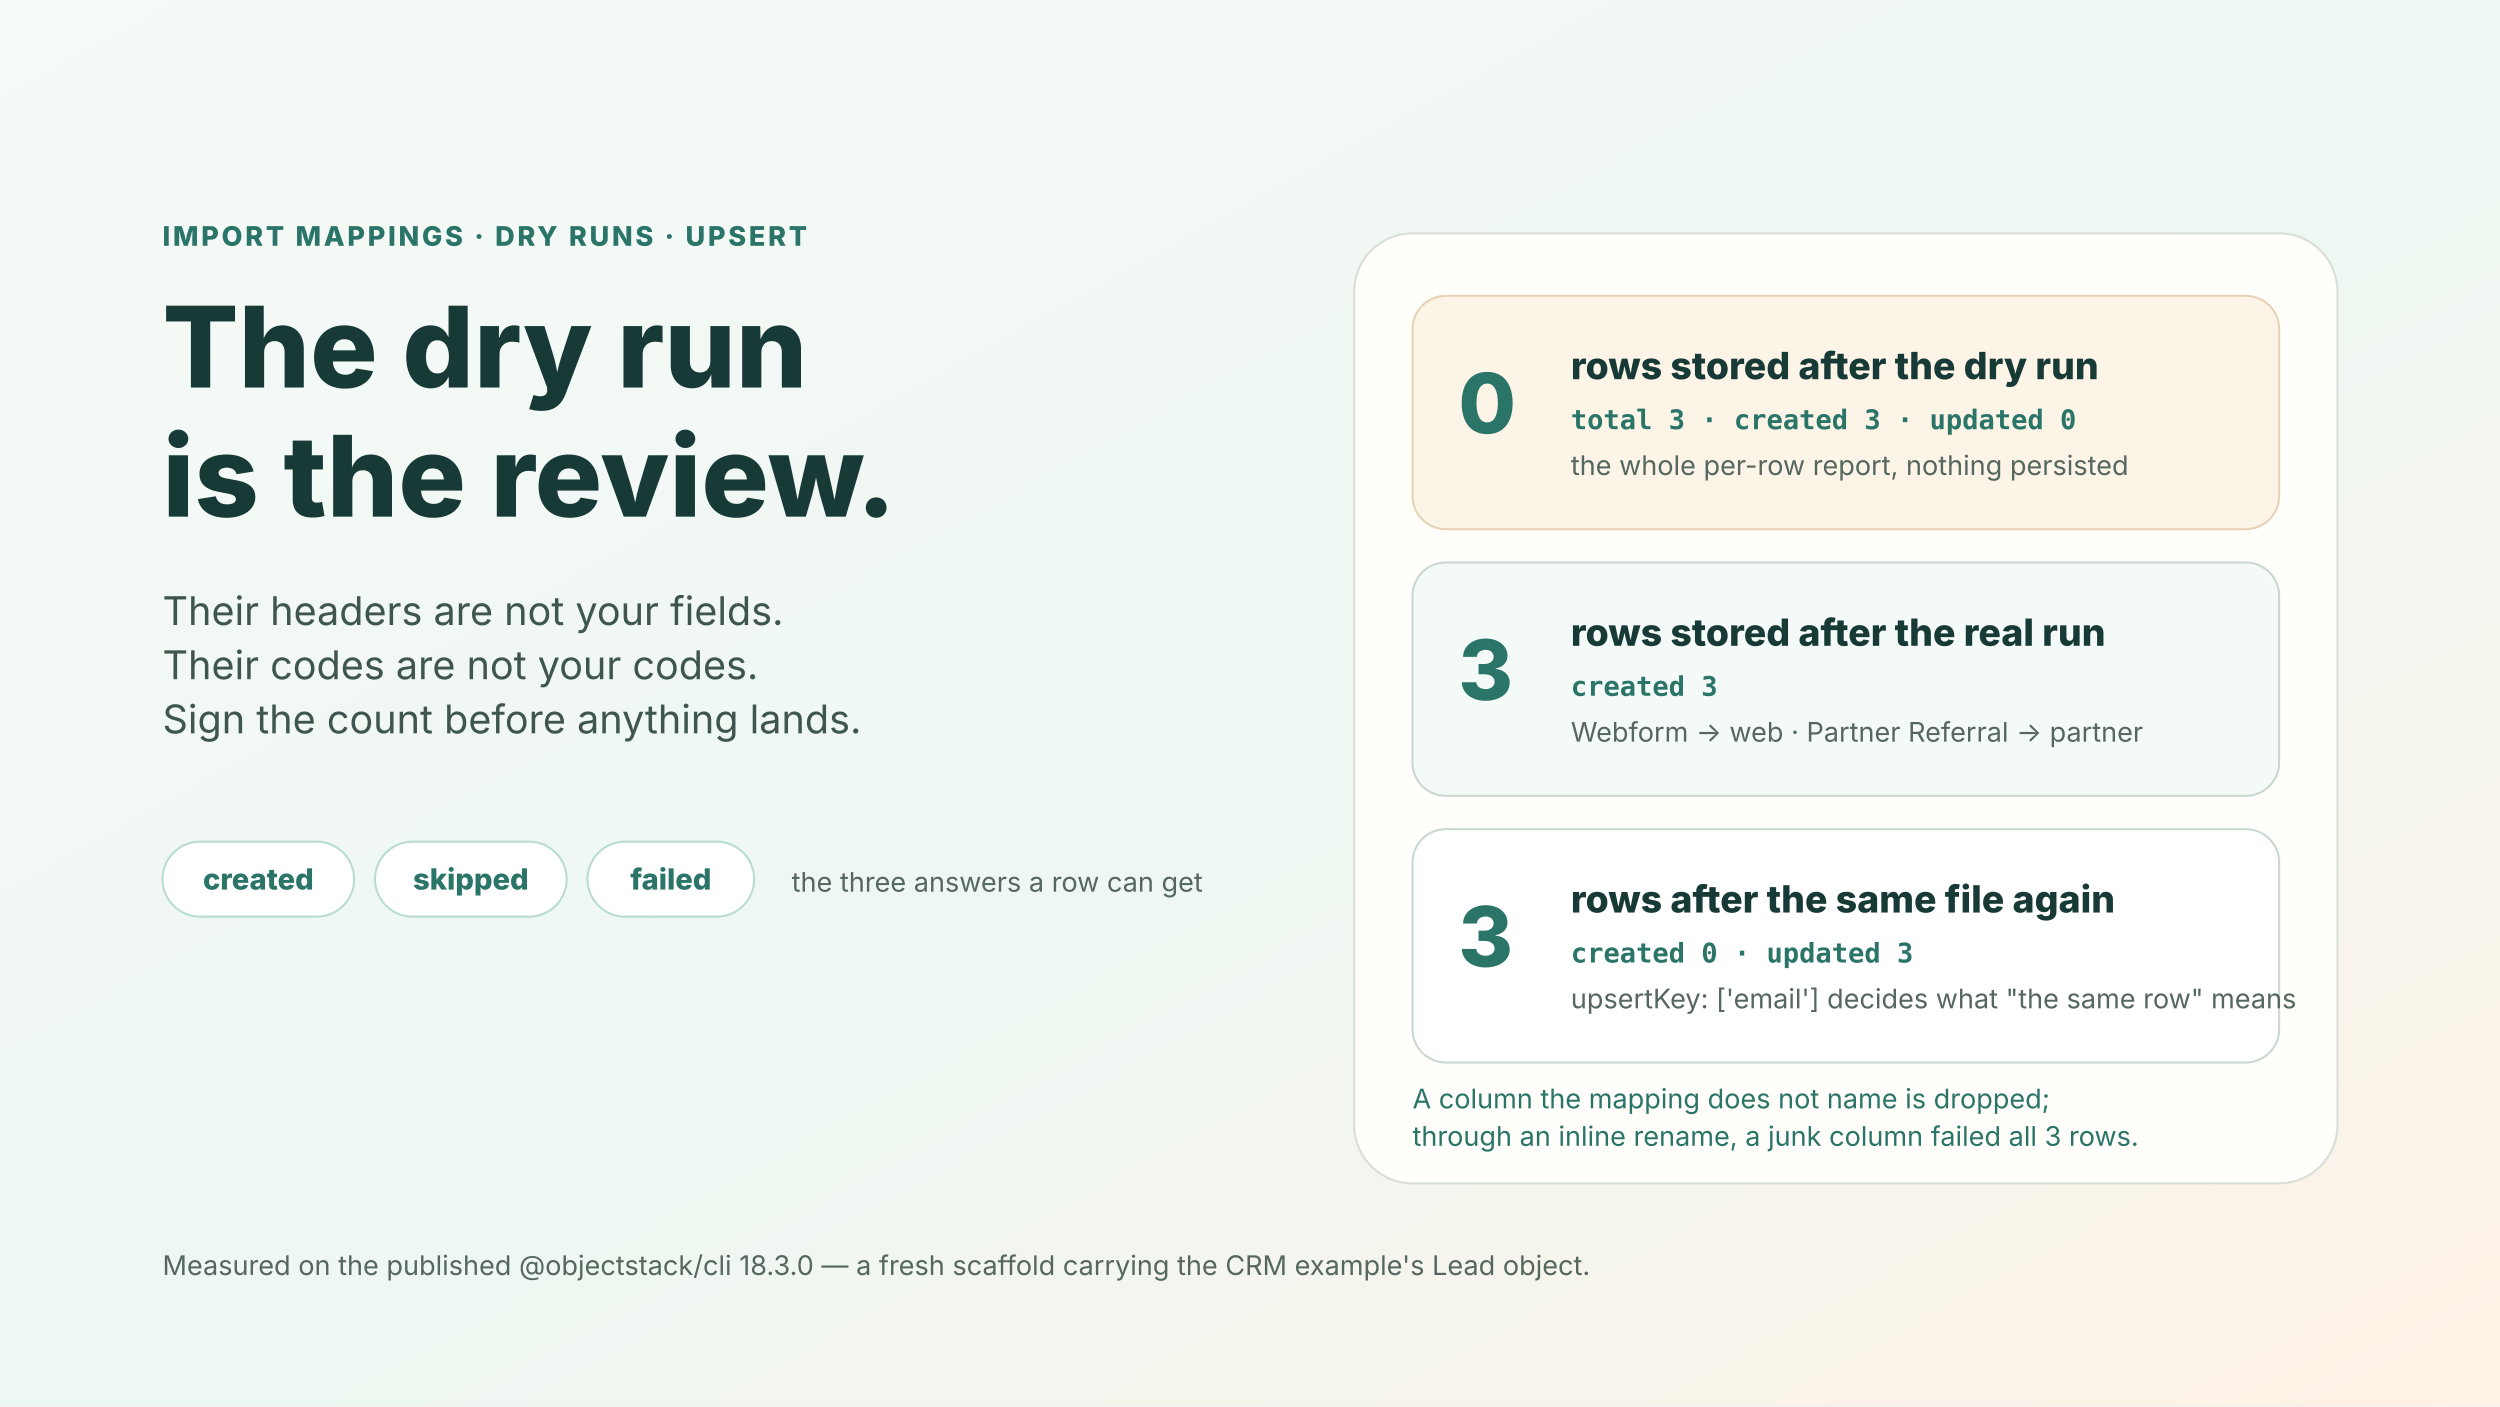
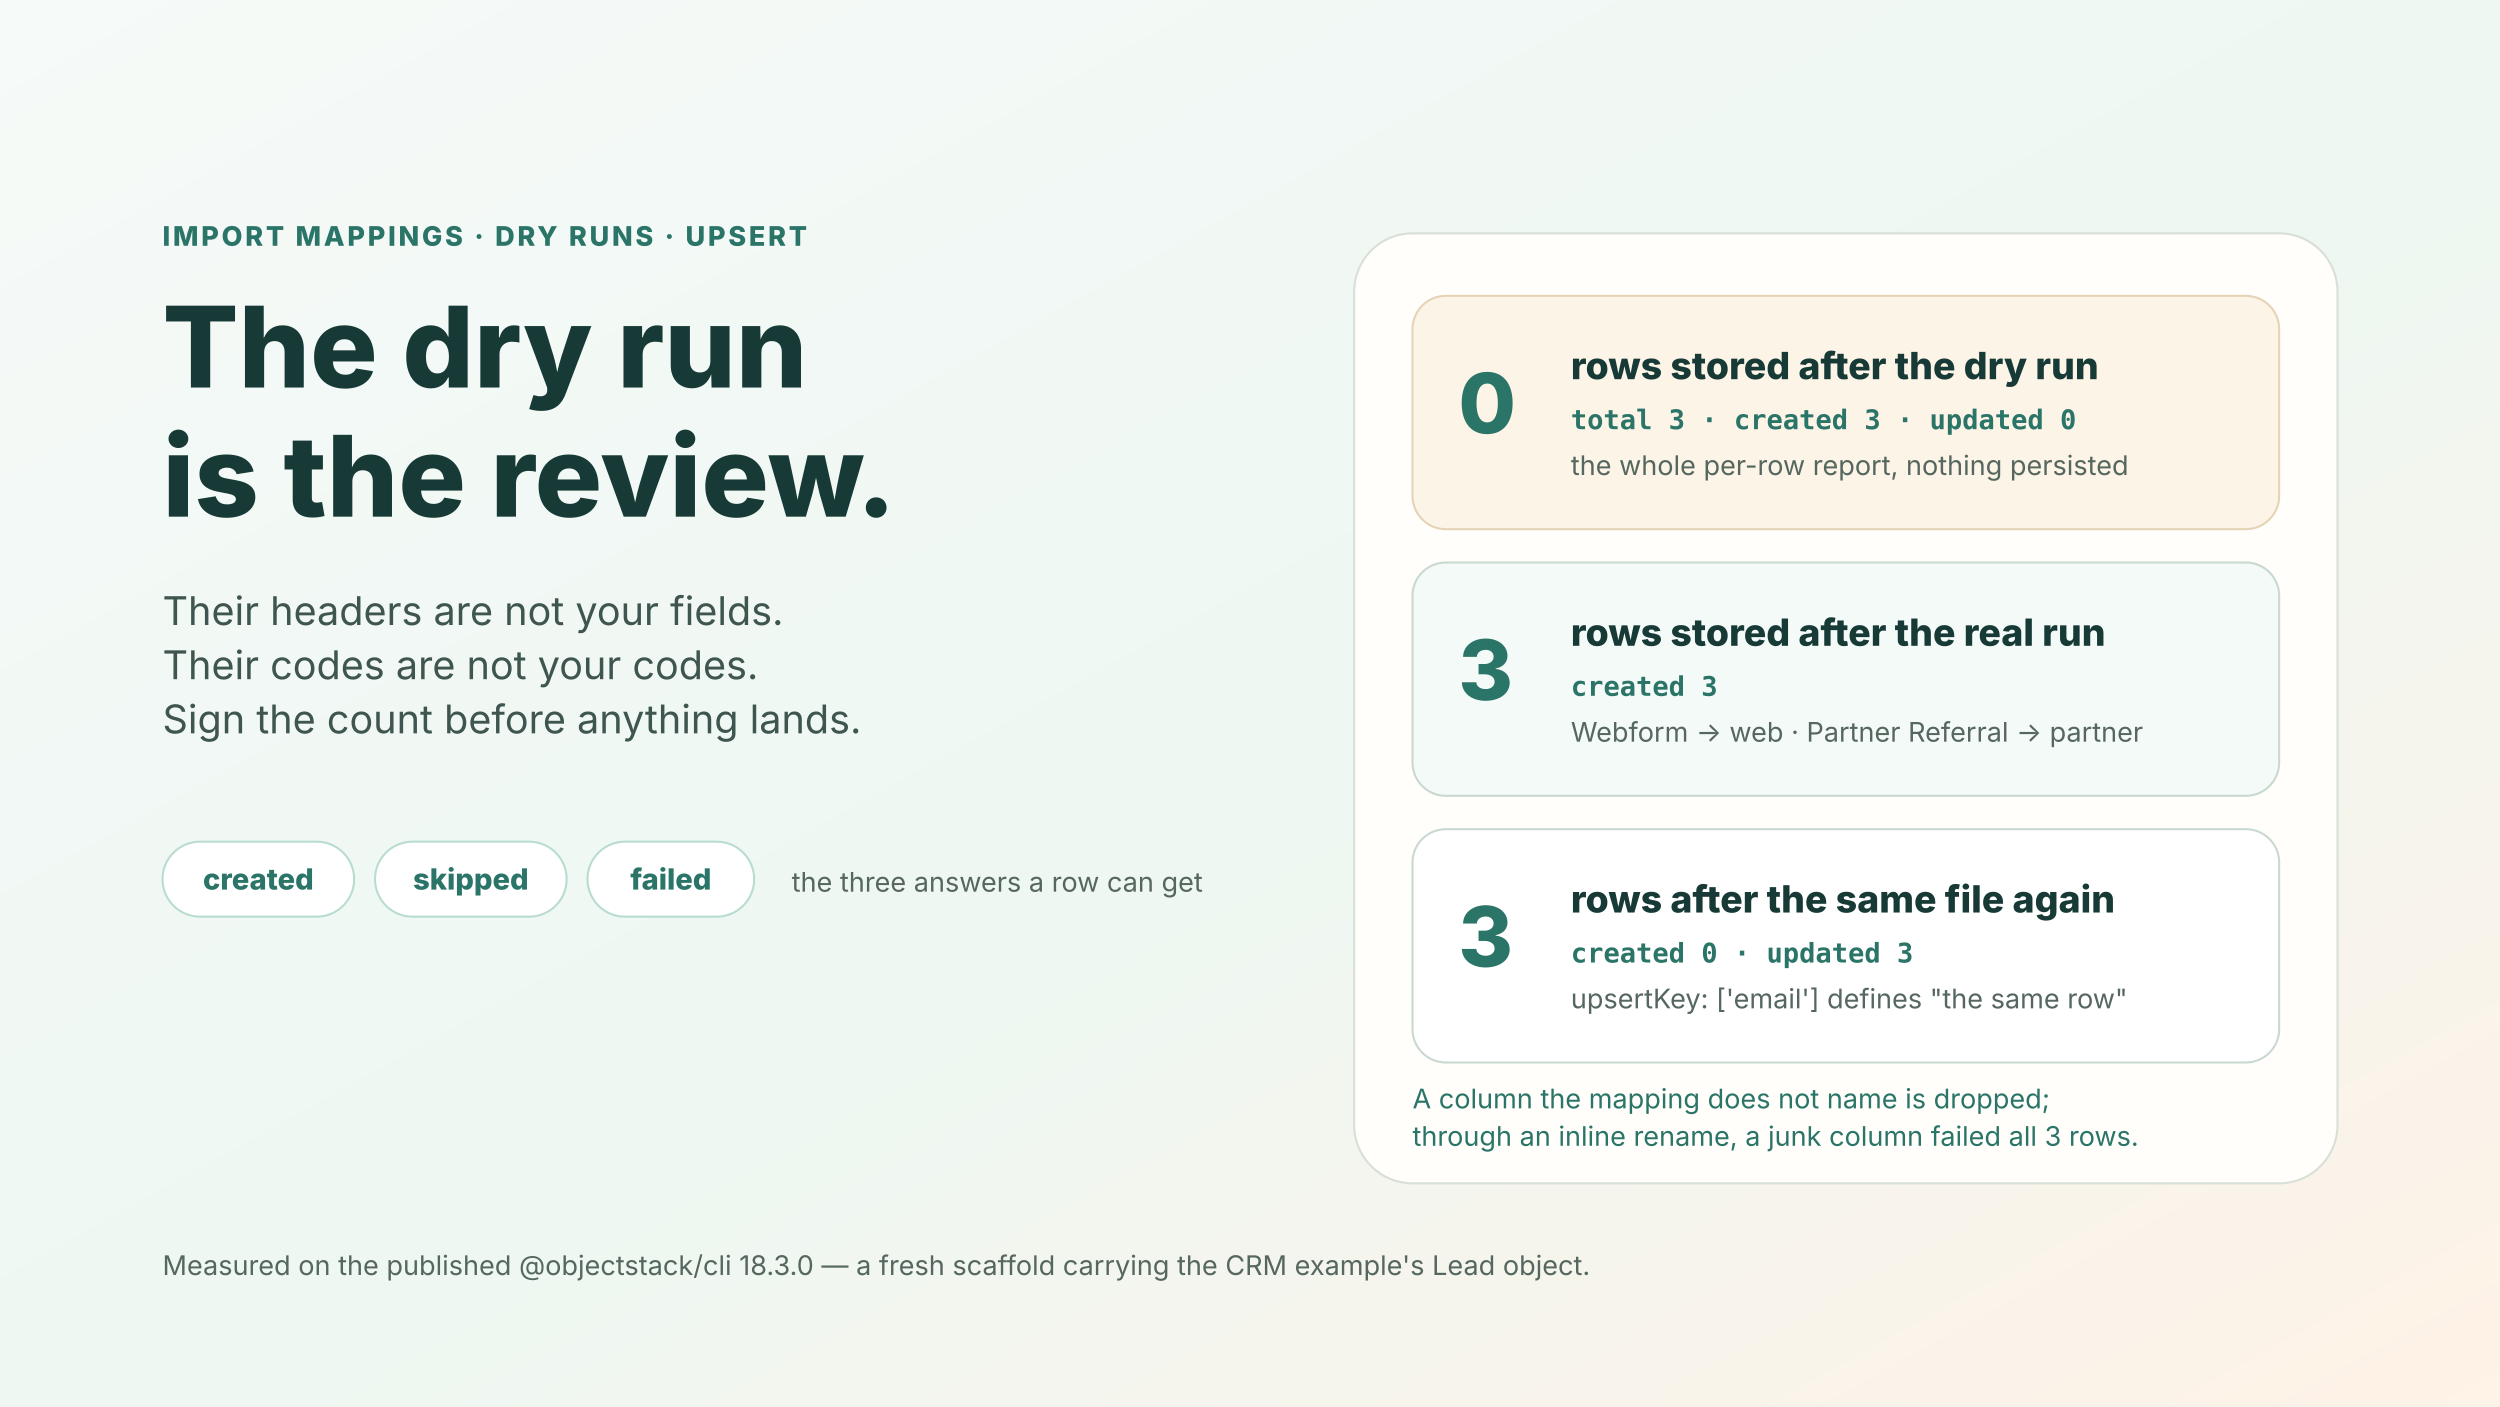
<svg xmlns="http://www.w3.org/2000/svg" viewBox="0 0 1200 675" role="img" aria-label="The dry run is the review: a three-row legacy CSV imported through a named mapping on ObjectStack 18.3.0 answered created 3 on the dry run with 0 rows stored, 3 rows stored after the real run, and updated 3 when the same file was sent again">
  <defs>
    <linearGradient id="bg" x1="0" x2="1" y1="0" y2="1">
      <stop stop-color="#f6faf8" />
      <stop offset=".55" stop-color="#eef7f2" />
      <stop offset="1" stop-color="#fff2e6" />
    </linearGradient>
    <style>
      text{font-family:-apple-system,BlinkMacSystemFont,"Segoe UI",sans-serif;fill:#173a36}
      .eyebrow{font-size:13px;font-weight:780;letter-spacing:.1em;fill:#2a7468}
      .title{font-size:54px;font-weight:800}
      .lead{font-size:19px;fill:#3f554f}
      .chip{font-size:14px;font-weight:760;fill:#2a7468}
      .num{font-size:40px;font-weight:800;fill:#2a7468}
      .label{font-size:18px;font-weight:760}
      .small{font-size:13px;fill:#55675f}
      .mono{font-family:ui-monospace,SFMono-Regular,Menlo,monospace;font-size:13px;font-weight:600;fill:#2a7468}
      .foot{font-size:13px;fill:#55675f}
    </style>
  </defs>
  <rect width="1200" height="675" fill="url(#bg)" />
  <text x="78" y="118" class="eyebrow">IMPORT MAPPINGS · DRY RUNS · UPSERT</text>
  <text x="78" y="186" class="title">The dry run</text>
  <text x="78" y="248" class="title">is the review.</text>
  <text x="78" y="300" class="lead">Their headers are not your fields.</text>
  <text x="78" y="326" class="lead">Their codes are not your codes.</text>
  <text x="78" y="352" class="lead">Sign the count before anything lands.</text>
  <g transform="translate(78 404)">
    <rect width="92" height="36" rx="18" fill="#ffffff" stroke="#b9dcd0" />
    <text x="46" y="23" class="chip" text-anchor="middle">created</text>
  </g>
  <g transform="translate(180 404)">
    <rect width="92" height="36" rx="18" fill="#ffffff" stroke="#b9dcd0" />
    <text x="46" y="23" class="chip" text-anchor="middle">skipped</text>
  </g>
  <g transform="translate(282 404)">
    <rect width="80" height="36" rx="18" fill="#ffffff" stroke="#b9dcd0" />
    <text x="40" y="23" class="chip" text-anchor="middle">failed</text>
  </g>
  <text x="380" y="428" class="small">the three answers a row can get</text>
  <g transform="translate(650 112)">
    <rect width="472" height="456" rx="28" fill="#fffefa" stroke="#d8dfd6" />
    <g transform="translate(28 30)">
      <rect width="416" height="112" rx="16" fill="#fdf4e8" stroke="#e6d3b6" />
      <text x="22" y="66" class="num">0</text>
      <text x="76" y="40" class="label">rows stored after the dry run</text>
      <text x="76" y="64" class="mono">total 3 · created 3 · updated 0</text>
      <text x="76" y="86" class="small">the whole per-row report, nothing persisted</text>
    </g>
    <g transform="translate(28 158)">
      <rect width="416" height="112" rx="16" fill="#f4faf7" stroke="#c9d8d1" />
      <text x="22" y="66" class="num">3</text>
      <text x="76" y="40" class="label">rows stored after the real run</text>
      <text x="76" y="64" class="mono">created 3</text>
      <text x="76" y="86" class="small">Webform → web · Partner Referral → partner</text>
    </g>
    <g transform="translate(28 286)">
      <rect width="416" height="112" rx="16" fill="#ffffff" stroke="#c9d8d1" />
      <text x="22" y="66" class="num">3</text>
      <text x="76" y="40" class="label">rows after the same file again</text>
      <text x="76" y="64" class="mono">created 0 · updated 3</text>
-       <text x="76" y="86" class="small">upsertKey: ['email'] decides what "the same row" means</text>
+       <text x="76" y="86" class="small">upsertKey: ['email'] defines "the same row"</text>
    </g>
    <text x="28" y="420" class="small" style="fill:#2a7468">A column the mapping does not name is dropped;</text>
    <text x="28" y="438" class="small" style="fill:#2a7468">through an inline rename, a junk column failed all 3 rows.</text>
  </g>
  <text x="78" y="612" class="foot">Measured on the published @objectstack/cli 18.3.0 — a fresh scaffold carrying the CRM example's Lead object.</text>
</svg>
